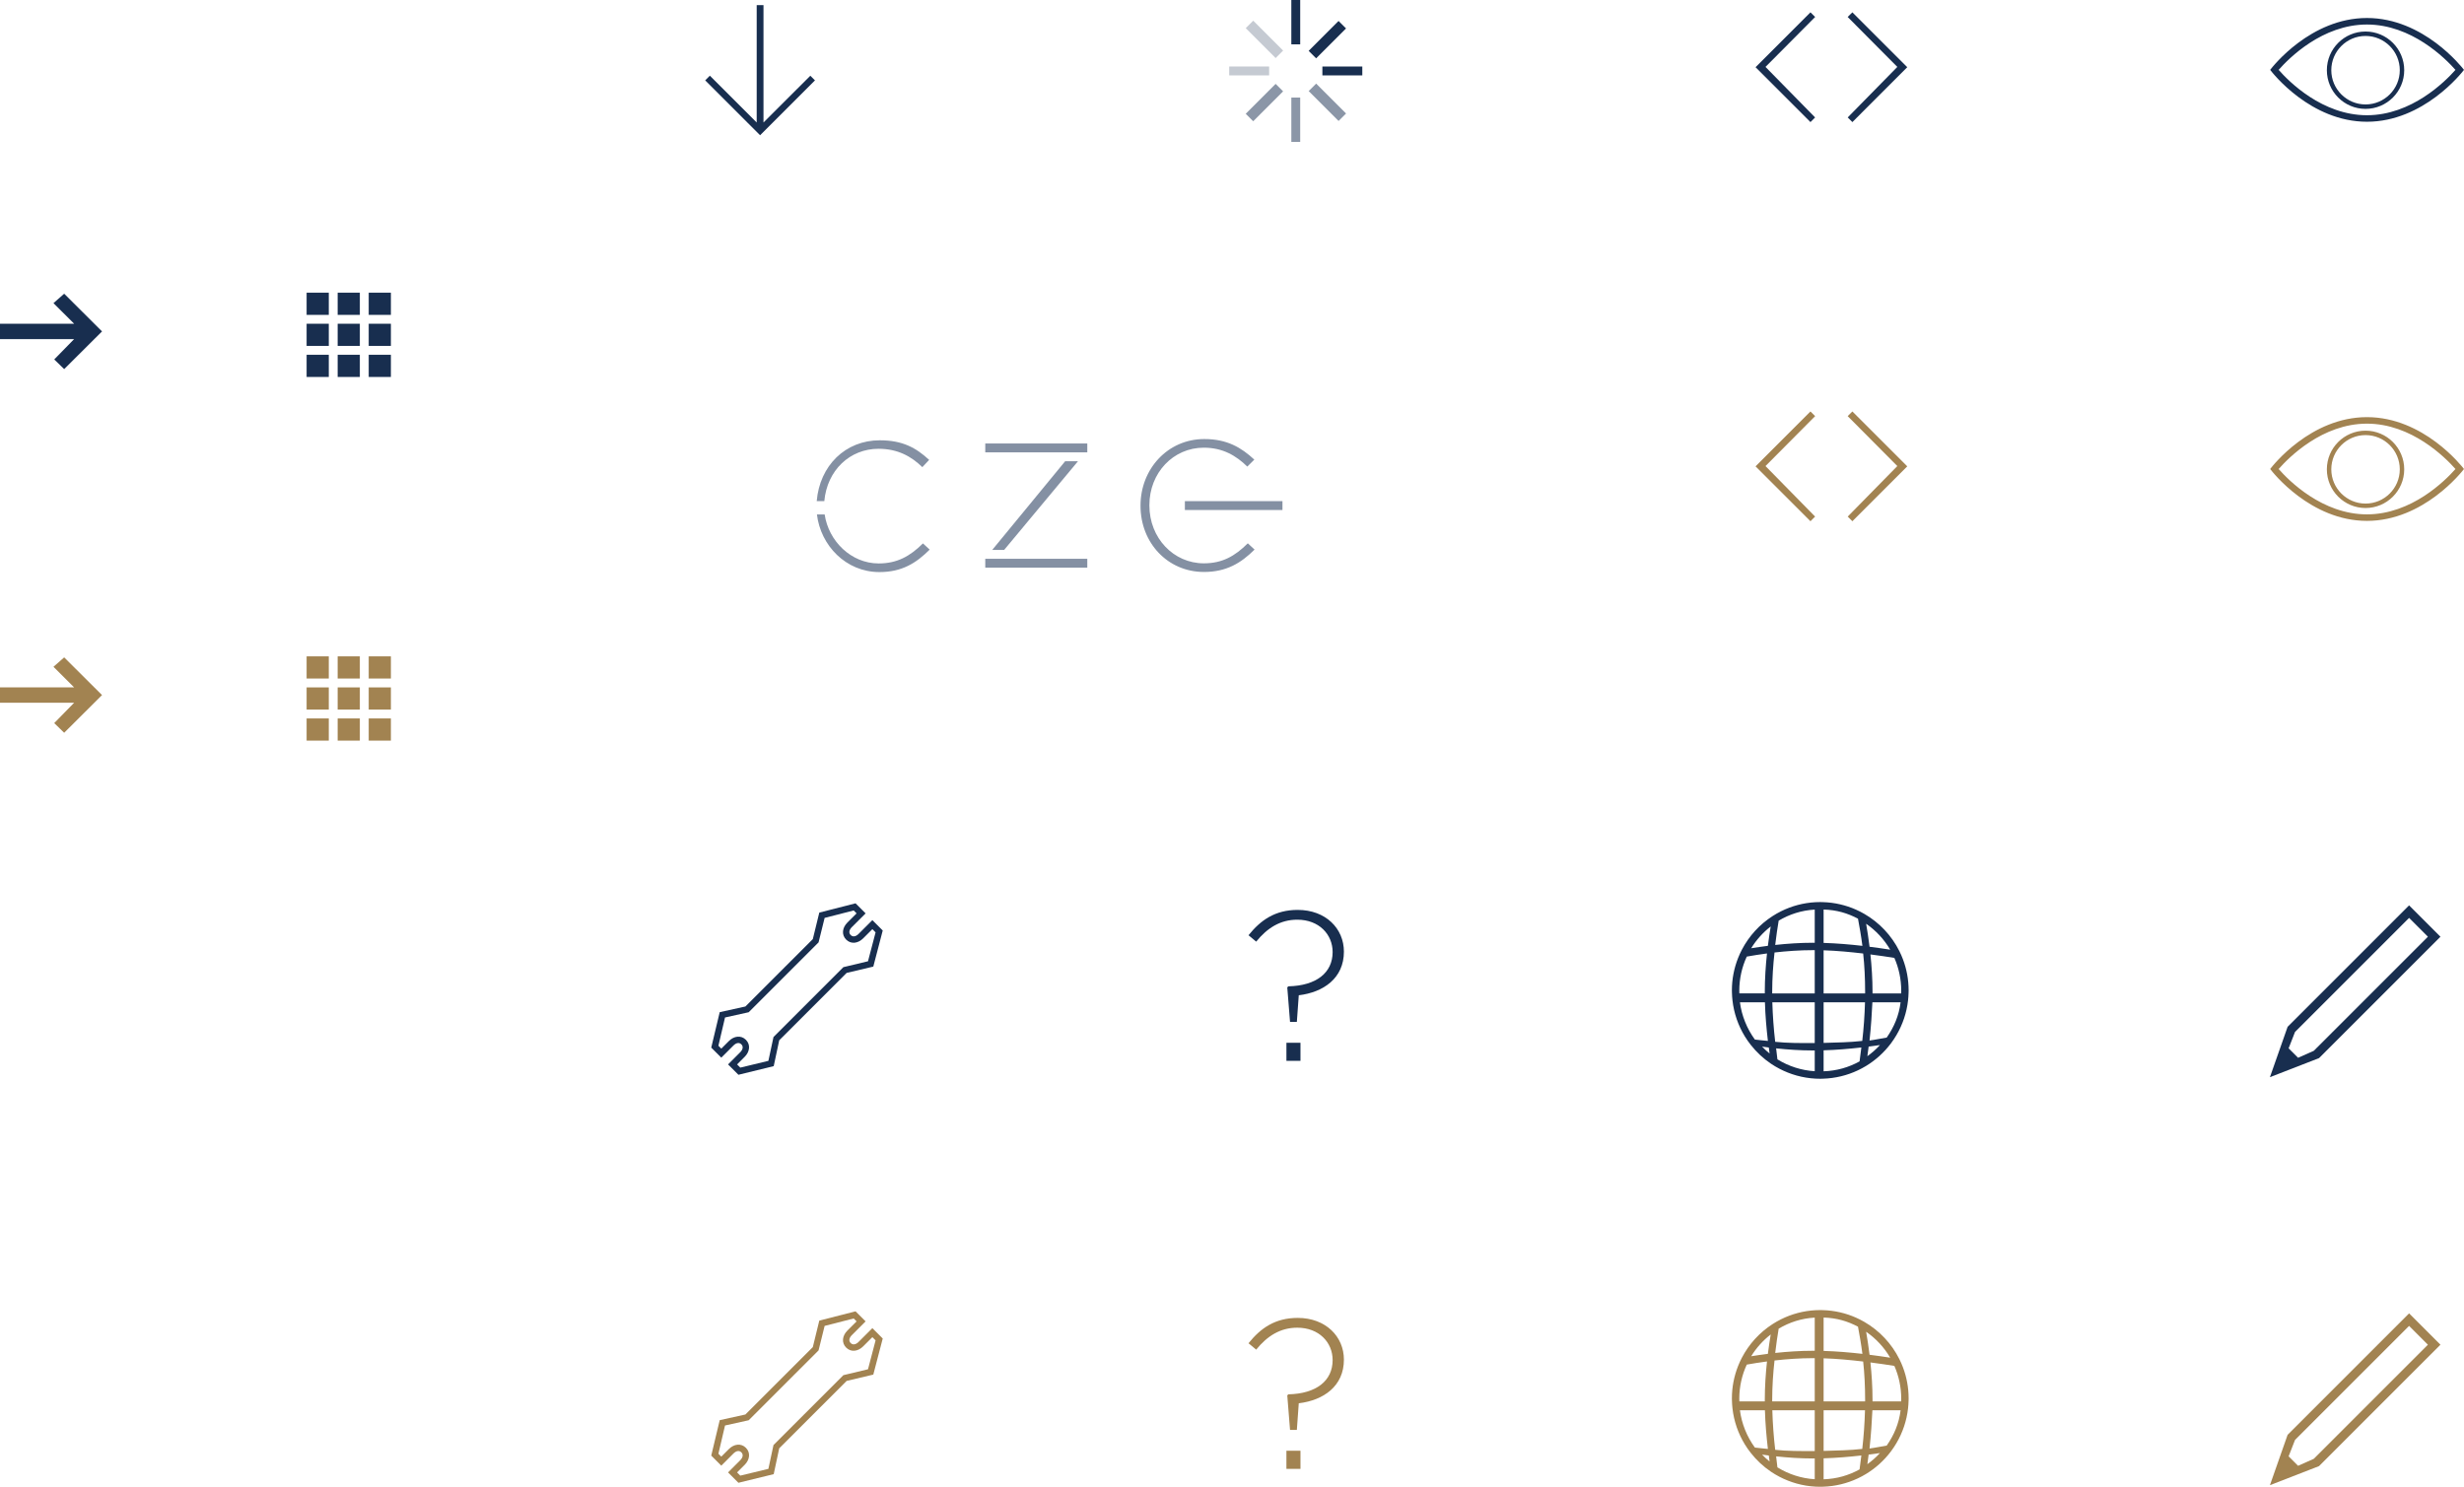
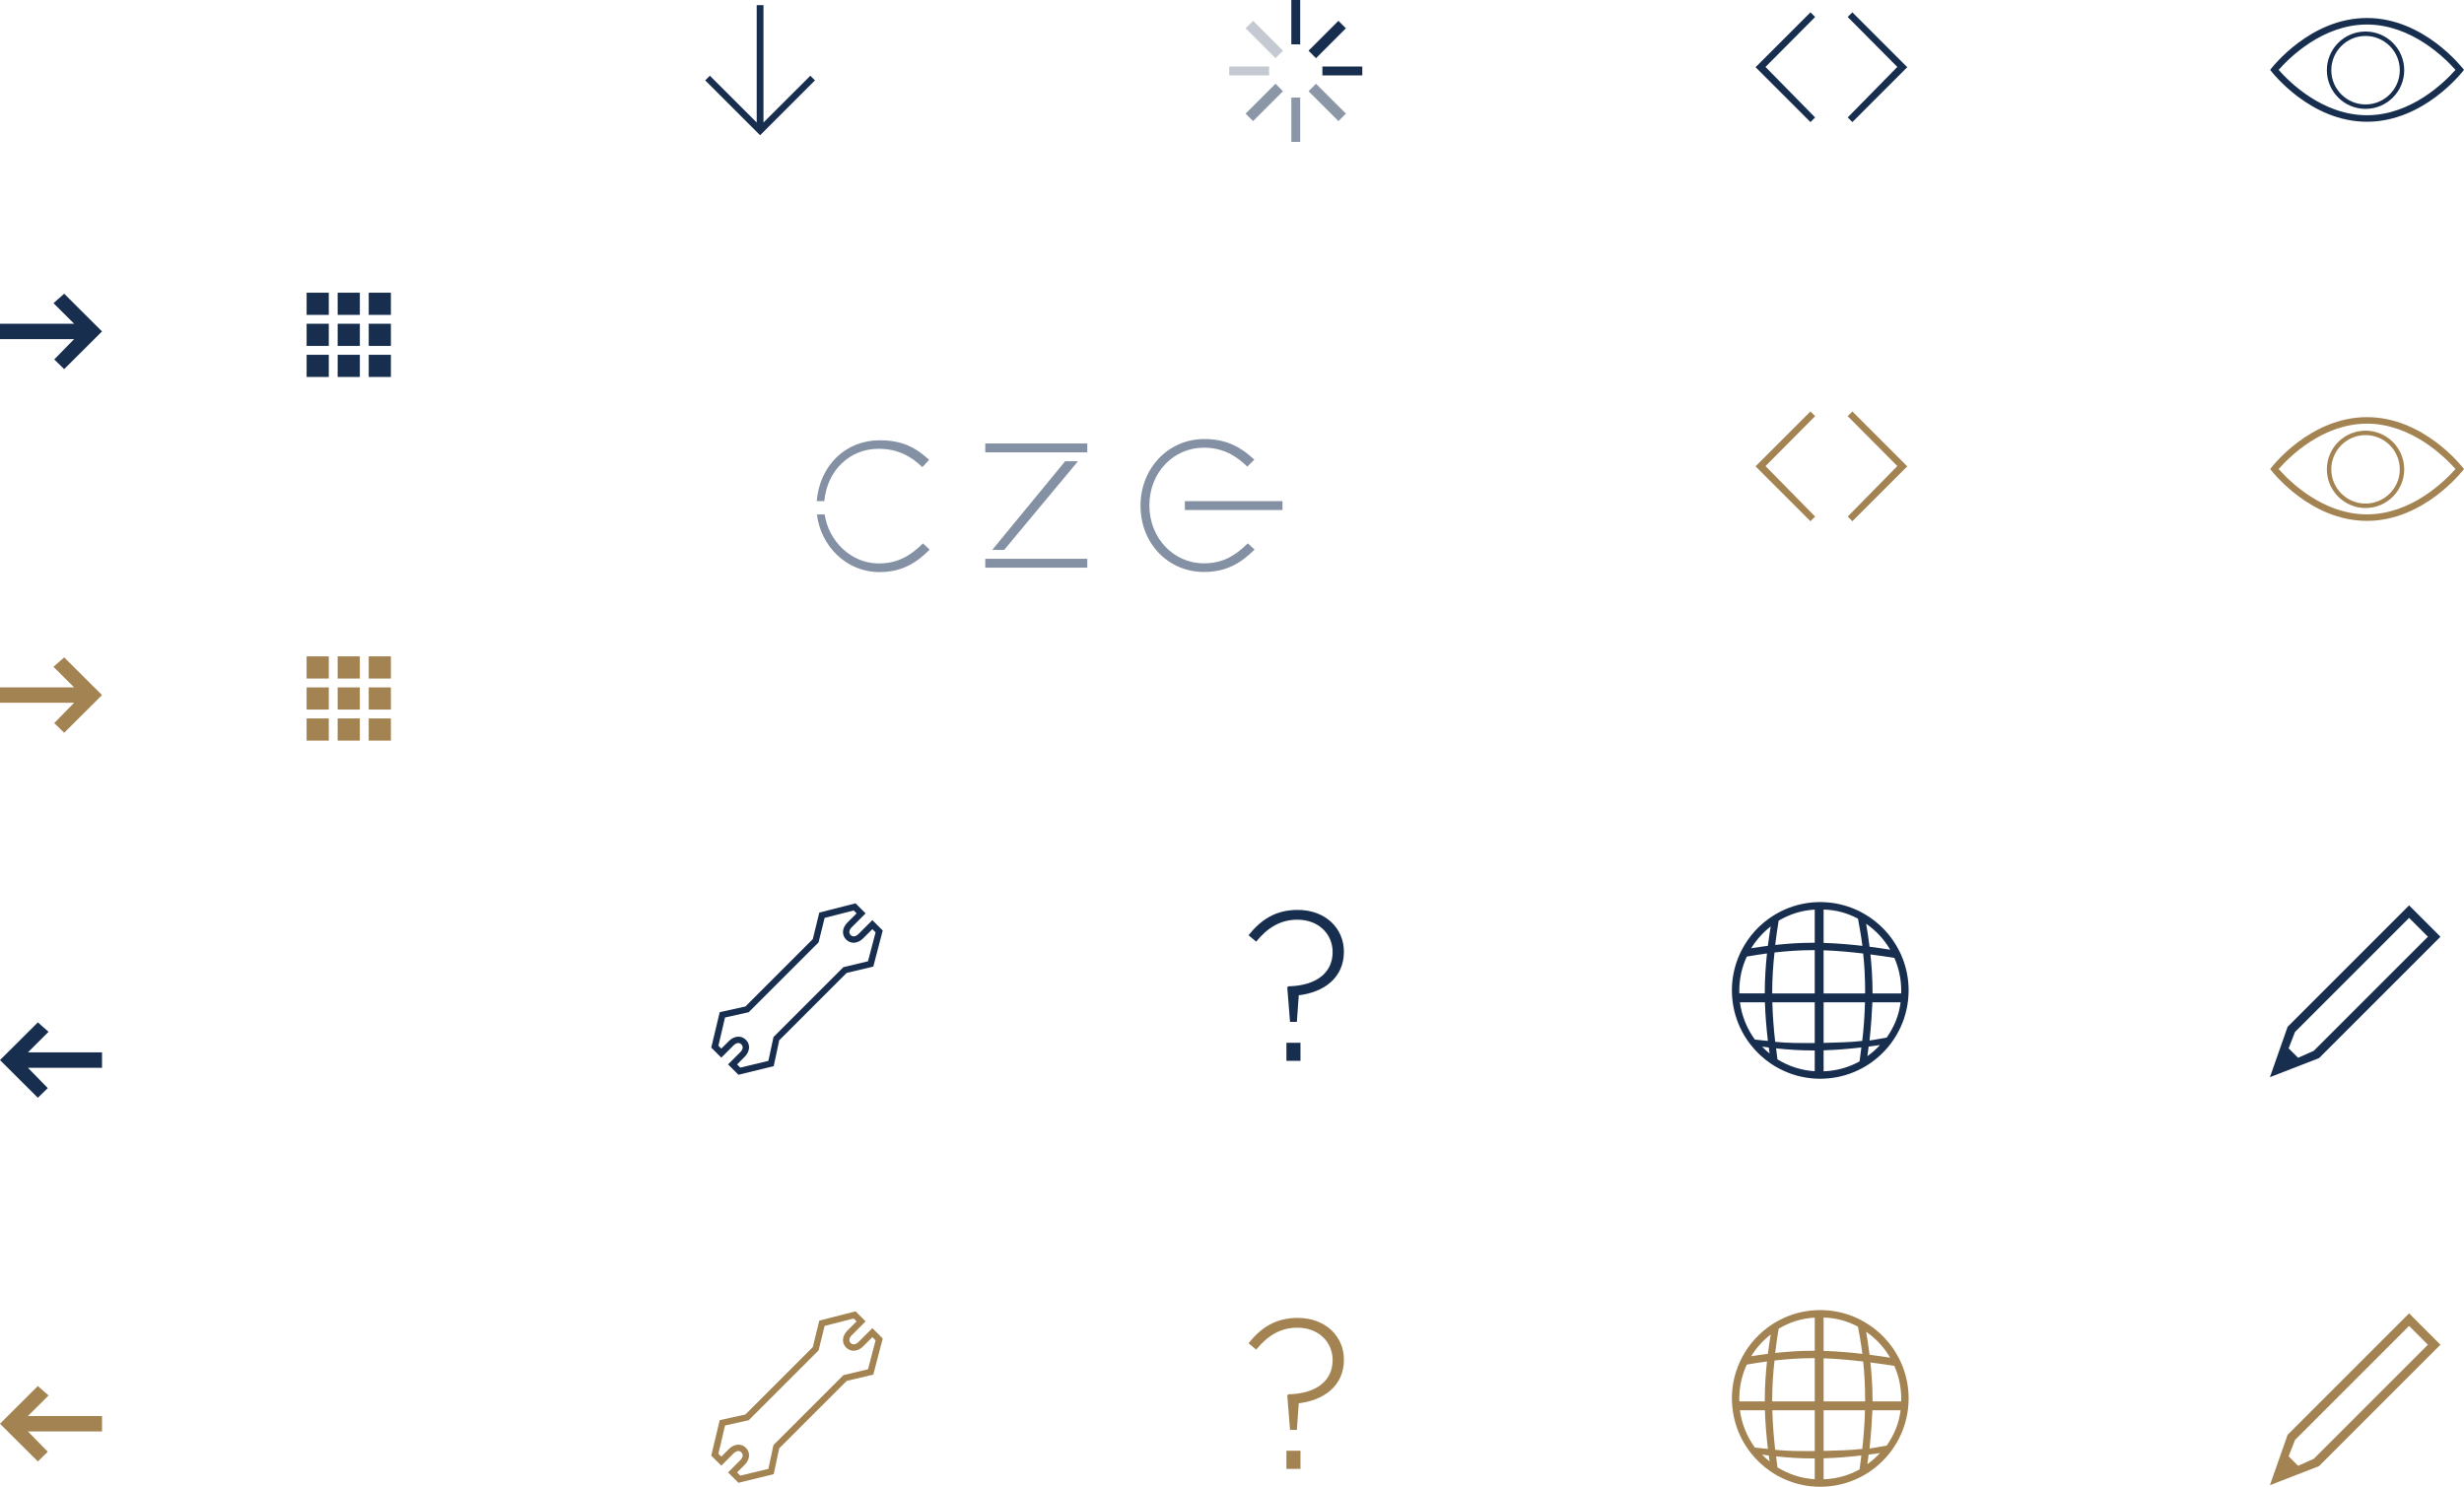
<svg xmlns="http://www.w3.org/2000/svg" width="555.5" height="335.247">
  <path fill="#182E4F" d="M14.468 83.229l-2.242-2.18 4.482-4.584h-16.708v-3.472h16.709l-4.654-4.639 2.414-2.125 8.532 8.5-8.533 8.5z" />
  <rect x="69.126" y="66" fill="#182E4F" width="5" height="5" />
  <rect x="76.126" y="66" fill="#182E4F" width="5" height="5" />
  <rect x="83.126" y="66" fill="#182E4F" width="5" height="5" />
  <rect x="69.126" y="73" fill="#182E4F" width="5" height="5" />
  <rect x="76.126" y="73" fill="#182E4F" width="5" height="5" />
  <rect x="83.126" y="73" fill="#182E4F" width="5" height="5" />
  <rect x="69.126" y="80" fill="#182E4F" width="5" height="5" />
  <rect x="76.126" y="80" fill="#182E4F" width="5" height="5" />
  <rect x="83.126" y="80" fill="#182E4F" width="5" height="5" />
  <path fill="#A28351" d="M14.468 165.229l-2.242-2.18 4.482-4.584h-16.708v-3.472h16.709l-4.654-4.639 2.414-2.125 8.532 8.5-8.533 8.5z" />
+   <path fill="#A28351" d="M0 321.034l8.532-8.5 2.414 2.125-4.654 4.639h16.709v3.472h-16.708l4.482 4.584-2.242 2.18-8.533-8.5z" />
  <rect x="69.126" y="148" fill="#A28351" width="5" height="5" />
  <rect x="76.126" y="148" fill="#A28351" width="5" height="5" />
  <rect x="83.126" y="148" fill="#A28351" width="5" height="5" />
  <rect x="69.126" y="155" fill="#A28351" width="5" height="5" />
  <rect x="76.126" y="155" fill="#A28351" width="5" height="5" />
  <rect x="83.126" y="155" fill="#A28351" width="5" height="5" />
  <rect x="69.126" y="162" fill="#A28351" width="5" height="5" />
  <rect x="76.126" y="162" fill="#A28351" width="5" height="5" />
  <rect x="83.126" y="162" fill="#A28351" width="5" height="5" />
  <g fill="#182E4F">
    <rect x="291.126" width="2" height="10" />
-     <rect x="291.126" y="22" opacity=".5" width="2" height="10" />
+     <rect x="291.126" y="22" opacity=".5" enable-background="new" width="2" height="10" />
    <rect x="277.123" y="15" fill-opacity=".25" width="9" height="2" />
    <rect x="298.126" y="15" width="9" height="2" />
-     <rect x="283.838" y="18.324" transform="matrix(-.707 -.707 .707 -.707 470.247 240.969)" opacity=".5" width="2.384" height="9.537" />
-     <rect x="298.024" y="4.138" transform="matrix(-.707 -.707 .707 -.707 504.496 226.783)" width="2.384" height="9.537" />
-     <rect x="298.024" y="18.324" transform="matrix(-.707 .707 -.707 -.707 527.123 -172.155)" opacity=".5" width="2.384" height="9.537" />
-     <rect x="283.838" y="4.138" transform="matrix(-.707 .707 -.707 -.707 492.874 -186.342)" fill-opacity=".25" width="2.384" height="9.537" />
+     <rect x="283.865" y="18.359" transform="matrix(.707 .707 -.707 .707 99.844 -194.792)" opacity=".5" enable-background="new" width="2.384" height="9.536" />
+     <rect x="298.055" y="4.173" transform="matrix(.707 .707 -.707 .707 93.969 -208.981)" width="2.384" height="9.536" />
+     <rect x="298.059" y="18.297" transform="matrix(.707 -.707 .707 .707 71.34 218.358)" opacity=".5" enable-background="new" width="2.384" height="9.536" />
+     <rect x="283.869" y="4.11" transform="matrix(.707 -.707 .707 .707 77.215 204.169)" fill-opacity=".25" width="2.384" height="9.536" />
  </g>
-   <path fill="#182E4F" d="M172.126 27.62l10.561-10.544 1.049 1.048-12.376 12.375-12.375-12.375 1.049-1.058 10.561 10.554v-26.469h1.532v26.469z" />
+   <path fill="#182E4F" d="M172.126 27.62l10.561-10.544 1.049 1.048-12.376 12.375-12.375-12.375 1.049-1.058 10.561 10.554v-26.469h1.532l-.001 26.469z" />
  <path fill="#182E4F" d="M409.209 26.482l-1.048 1.049-12.375-12.375 12.375-12.376 1.058 1.049-11.192 11.26 11.182 11.393z" />
  <path fill="#182E4F" d="M427.745 15.089l-11.192-11.26 1.058-1.049 12.375 12.375-12.376 12.376-1.048-1.049 11.183-11.393z" />
-   <g fill="#182E4F">
-     <path d="M555.497 15.756l.003-.004-.015-.012c-.457-.599-9.112-11.682-21.864-11.682-12.717 0-21.299 11.014-21.8 11.674l-.023.017.005.006-.005.006.023.017c.501.66 9.083 11.674 21.8 11.674 12.752 0 21.407-11.083 21.864-11.682l.015-.012-.003-.002zm-21.877 10.228c-10.059 0-17.6-7.605-19.904-10.228 2.303-2.623 9.844-10.228 19.904-10.228 10.057 0 17.637 7.603 19.956 10.228-2.318 2.625-9.899 10.228-19.956 10.228zM533.302 24.551c-4.809 0-8.721-3.912-8.721-8.721s3.912-8.721 8.721-8.721 8.721 3.912 8.721 8.721-3.913 8.721-8.721 8.721zm0-16.443c-4.257 0-7.721 3.464-7.721 7.721s3.464 7.721 7.721 7.721 7.721-3.464 7.721-7.721-3.464-7.721-7.721-7.721z" />
-   </g>
+   <path fill="#182E4F" d="M555.497 15.756l.003-.004-.015-.012c-.457-.599-9.112-11.682-21.864-11.682-12.717 0-21.299 11.014-21.8 11.674l-.023.017.005.006-.005.006.023.017c.501.66 9.083 11.674 21.8 11.674 12.752 0 21.407-11.083 21.864-11.682l.015-.012-.003-.002zm-21.877 10.228c-10.059 0-17.6-7.605-19.904-10.228 2.303-2.623 9.844-10.228 19.904-10.228 10.057 0 17.637 7.603 19.956 10.228-2.318 2.625-9.899 10.228-19.956 10.228zm-.318-1.433c-4.809 0-8.721-3.912-8.721-8.721s3.912-8.721 8.721-8.721 8.721 3.912 8.721 8.721-3.913 8.721-8.721 8.721zm0-16.443c-4.257 0-7.721 3.464-7.721 7.721s3.464 7.721 7.721 7.721 7.721-3.464 7.721-7.721-3.464-7.721-7.721-7.721z" />
  <path fill="#A28351" d="M409.209 116.482l-1.048 1.049-12.375-12.375 12.375-12.375 1.058 1.049-11.192 11.26 11.182 11.392z" />
  <path fill="#A28351" d="M427.745 105.089l-11.192-11.26 1.058-1.049 12.375 12.375-12.375 12.375-1.048-1.049 11.182-11.392z" />
-   <g fill="#A28351">
-     <path d="M555.497 105.756l.003-.004-.015-.012c-.457-.599-9.112-11.682-21.864-11.682-12.717 0-21.299 11.014-21.8 11.674l-.023.017.005.006-.005.006.023.017c.501.66 9.083 11.674 21.8 11.674 12.752 0 21.407-11.083 21.864-11.682l.015-.012-.003-.002zm-21.877 10.228c-10.059 0-17.6-7.605-19.904-10.228 2.303-2.623 9.844-10.228 19.904-10.228 10.057 0 17.637 7.603 19.956 10.228-2.318 2.625-9.899 10.228-19.956 10.228zM533.302 114.551c-4.809 0-8.721-3.912-8.721-8.721s3.912-8.721 8.721-8.721 8.721 3.912 8.721 8.721-3.913 8.721-8.721 8.721zm0-16.443c-4.257 0-7.721 3.464-7.721 7.721s3.464 7.721 7.721 7.721 7.721-3.464 7.721-7.721-3.464-7.721-7.721-7.721z" />
-   </g>
+   <path fill="#A28351" d="M555.497 105.756l.003-.004-.015-.012c-.457-.599-9.112-11.682-21.864-11.682-12.717 0-21.299 11.014-21.8 11.674l-.023.017.005.006-.005.006.023.017c.501.66 9.083 11.674 21.8 11.674 12.752 0 21.407-11.083 21.864-11.682l.015-.012-.003-.002zm-21.877 10.228c-10.059 0-17.6-7.605-19.904-10.228 2.303-2.623 9.844-10.228 19.904-10.228 10.057 0 17.637 7.603 19.956 10.228-2.318 2.625-9.899 10.228-19.956 10.228zm-.318-1.433c-4.809 0-8.721-3.912-8.721-8.721s3.912-8.721 8.721-8.721 8.721 3.912 8.721 8.721-3.913 8.721-8.721 8.721zm0-16.443c-4.257 0-7.721 3.464-7.721 7.721s3.464 7.721 7.721 7.721 7.721-3.464 7.721-7.721-3.464-7.721-7.721-7.721z" />
  <g fill="#8490A3">
-     <path d="M198.095 127.05c-6.224 0-11.298-5.05-12.178-11.05h-1.742c.831 7 6.517 12.995 14.092 12.995 5.087 0 8.289-2.041 11.325-5.063l-1.516-1.401c-2.914 2.898-5.837 4.519-9.981 4.519zM198.063 101.196c4.308 0 7.373 1.696 9.875 4.138l1.536-1.635c-2.954-2.732-5.997-4.418-11.126-4.418-7.781 0-13.546 5.719-14.222 13.719h1.712c.643-7 5.782-11.804 12.225-11.804z" />
+     <path d="M198.095 127.05c-6.224 0-11.298-5.05-12.178-11.05h-1.742c.831 7 6.517 12.995 14.092 12.995 5.087 0 8.289-2.041 11.325-5.063l-1.516-1.401c-2.914 2.898-5.837 4.519-9.981 4.519zm-.032-25.854c4.308 0 7.373 1.696 9.875 4.138l1.536-1.635c-2.954-2.732-5.997-4.418-11.126-4.418-7.781 0-13.546 5.719-14.222 13.719h1.712c.643-7 5.782-11.804 12.225-11.804z" />
    <polygon points="240.139,104 223.694,124 226.378,124 243.031,104" />
    <path d="M271.409 127.024c-6.852 0-12.283-5.712-12.283-13.039v-.083c0-7.285 5.372-12.956 12.265-12.956 4.308 0 7.306 1.821 9.809 4.264l1.582-1.573c-2.954-2.732-6.146-4.637-11.274-4.637-8.288 0-14.382 6.789-14.382 14.985v.083c0 8.32 6.103 14.902 14.309 14.902 5.087 0 8.368-2.029 11.404-5.05l-1.528-1.408c-2.913 2.898-5.758 4.512-9.902 4.512z" />
    <rect x="222.126" y="100" width="23" height="2" />
    <rect x="267.126" y="113" width="22" height="2" />
    <rect x="222.126" y="126" width="23" height="2" />
  </g>
  <path fill="#182E4F" d="M300.437 214.676c0-3.984-3.072-7.297-7.969-7.297-3.84 0-6.769 1.873-9.265 4.945l-1.729-1.44c2.736-3.408 6.001-5.713 11.089-5.713 6.337 0 10.417 4.225 10.417 9.409 0 6-4.608 9.169-10.177 9.841l-.432 6h-1.536l-.624-7.776.24-.24c6.338-.144 9.986-3.073 9.986-7.729zm-10.417 24.53v-4.08h3.168v4.08h-3.168z" />
-   <path d="M409.126 224v-9.75l-.366-.004c-3.026 0-5.986.217-8.751.527-.31 2.764-.501 5.833-.501 8.859l.028.369h9.59z" fill="none" />
+   <path d="M409.126 224v-9.75l-.366-.004c-3.026 0-5.986.217-8.751.527-.31 2.764-.501 5.833-.501 8.859l.028.369 9.59-.001z" fill="none" />
  <path d="M409.126 235.194v-9.194h-9.562c.087 3 .361 5.995.701 8.916 2.708.298 5.544.393 8.495.393.156 0 .366-.114.366-.115z" fill="none" />
  <path d="M399.204 208.902c-1.748 1.357-3.246 3.02-4.406 4.914 1.168-.189 2.428-.375 3.764-.543.197-1.57.419-3.041.642-4.371z" fill="none" />
  <path d="M397.867 223.631c0-2.949.202-5.912.495-8.625-1.657.215-3.19.442-4.556.68-1.081 2.329-1.688 4.97-1.688 7.703l.014.612h5.737l-.002-.37z" fill="none" />
  <path d="M408.76 212.578l.366.004v-7.479c-3 .168-5.671 1.057-8.105 2.493-.289 1.578-.594 3.436-.858 5.477 2.714-.293 5.648-.495 8.597-.495z" fill="none" />
  <path d="M411.126 224h9.358l.002-.369c0-2.951-.144-5.918-.441-8.627-2.871-.335-5.919-.633-8.919-.724v9.72z" fill="none" />
  <path d="M420.457 226h-9.331v9.163c3-.09 5.901-.127 8.715-.451.33-2.864.531-5.712.616-8.712z" fill="none" />
  <path d="M419.843 213.276c-.296-2.315-.613-4.41-.935-6.128-2.352-1.232-4.782-1.965-7.782-2.061v7.524c3 .089 5.898.344 8.717.665z" fill="none" />
  <path d="M426.136 214.139c-1.359-2.323-3.215-4.321-5.423-5.845.267 1.542.539 3.293.773 5.187 1.671.211 3.24.438 4.65.658z" fill="none" />
  <path d="M421.479 234.506c1.374-.175 2.674-.25 3.872-.433 1.659-2.379 2.764-5.072 3.133-8.072h-6.359c-.081 1.999-.33 5.695-.646 8.505z" fill="none" />
  <path d="M427.076 215.978c-1.572-.258-3.405-.535-5.395-.792.281 2.655.473 5.571.473 8.445l-.002.369h6.46c.006 0 .014-.43.014-.619 0-2.613-.556-5.154-1.55-7.403z" fill="none" />
  <path d="M397.896 226h-5.636c.387 3 1.58 5.845 3.371 8.295.927.145 1.906.398 2.934.53-.327-2.869-.586-5.825-.669-8.825z" fill="none" />
  <path d="M420.991 238.158c1.028-.738 1.979-1.578 2.833-2.509-.818.116-1.667.23-2.546.34-.093.744-.189 1.468-.287 2.169z" fill="none" />
  <path d="M397.251 235.996c.532.551 1.098 1.069 1.695 1.55l-.177-1.349c-.518-.064-1.021-.132-1.518-.201z" fill="none" />
  <path d="M411.126 236.832v4.731c3-.1 5.644-.896 8.075-2.232.147-.99.325-2.042.465-3.14-2.759.31-5.54.555-8.54.641z" fill="none" />
  <path d="M408.76 236.865c-2.874 0-5.682-.192-8.338-.473.111.858.148 1.684.263 2.477 2.505 1.546 5.44 2.503 8.44 2.678v-4.685l-.365.003z" fill="none" />
-   <path fill="#182E4F" d="M429.013 216.307c-.236-.626-.504-1.236-.8-1.83-1.753-3.52-4.517-6.449-7.91-8.41-.612-.354-1.244-.676-1.895-.964-2.279-1.009-4.78-1.601-7.408-1.683l-.629-.016c-.349 0-.695.009-1.039.027-2.789.144-5.427.868-7.799 2.048-.659.328-1.297.692-1.912 1.088-2.926 1.883-5.328 4.51-6.939 7.613-.312.601-.594 1.219-.844 1.854-.893 2.26-1.388 4.719-1.388 7.292l.014.563c.016.562.052 1.118.114 1.668.331 2.955 1.308 5.717 2.791 8.14.408.667.858 1.306 1.34 1.918 1.291 1.642 2.831 3.08 4.568 4.249.596.401 1.217.768 1.857 1.104 2.474 1.301 5.252 2.1 8.199 2.253.344.018.691.027 1.039.027l.629-.016c2.789-.087 5.435-.748 7.824-1.872.632-.298 1.248-.625 1.843-.985 2.186-1.325 4.098-3.059 5.63-5.095.455-.604.873-1.237 1.258-1.892 1.38-2.348 2.293-5 2.61-7.831.062-.549.098-1.106.114-1.668l.014-.563c-.001-2.47-.456-4.835-1.281-7.019zm-2.877-2.168c-1.41-.22-2.979-.448-4.651-.658-.234-1.894-.505-3.645-.773-5.187 2.209 1.524 4.065 3.522 5.424 5.845zm-5.65 9.492l-.002.369h-9.358v-9.72c3 .092 6.048.389 8.919.724.298 2.709.441 5.676.441 8.627zm-9.36 2.369h9.331c-.085 3-.286 5.848-.616 8.712-2.814.324-5.715.362-8.715.451v-9.163zm7.75-18.851c.322 1.718.702 3.812.998 6.128-2.819-.321-5.748-.577-8.748-.665v-7.524c3 .095 5.399.828 7.75 2.061zm-9.75-2.046v7.479l-.366-.004c-2.949 0-5.832.202-8.546.495.265-2.041.492-3.899.781-5.477 2.434-1.436 5.131-2.325 8.131-2.493zm-9.065 9.67c2.764-.31 5.673-.527 8.699-.527l.366.004v9.75h-9.589l-.002-.369c0-3.026.216-6.094.526-8.858zm-.497 11.227h9.562v9.194l-.366.004c-2.951 0-5.839.016-8.547-.282-.34-2.921-.562-5.916-.649-8.916zm-.36-17.098c-.223 1.33-.445 2.801-.642 4.371-1.336.168-2.596.354-3.764.543 1.16-1.894 2.658-3.557 4.406-4.914zm-7.086 14.479c0-2.732.607-5.352 1.688-7.682 1.365-.238 2.899-.493 4.556-.708-.293 2.714-.495 5.697-.495 8.646l.002.362h-5.737l-.014-.618zm.142 2.619h5.636c.083 3 .343 5.845.669 8.714-1.028-.131-2.007-.162-2.934-.307-1.791-2.451-2.985-5.407-3.371-8.407zm4.991 9.996c.496.069 1 .136 1.518.2l.177 1.349c-.597-.48-1.162-.998-1.695-1.549zm3.461 2.873c-.115-.793-.178-1.619-.289-2.477 2.655.281 5.438.473 8.312.473l.391-.004v4.685c-3-.174-5.91-1.131-8.414-2.677zm10.414 2.694v-4.731c3-.086 5.749-.331 8.509-.641-.14 1.098-.256 2.15-.403 3.14-2.431 1.336-5.106 2.132-8.106 2.232zm9.865-3.405c.098-.701.194-1.425.287-2.169.879-.11 1.729-.224 2.546-.34-.854.931-1.804 1.771-2.833 2.509zm4.36-4.197c-1.198.183-2.497.48-3.872.656.315-2.809.564-6.617.646-8.617h6.359c-.369 3-1.474 5.582-3.133 7.961zm-3.199-9.961l.002-.369c0-2.874-.192-5.762-.473-8.417 1.99.256 3.824.52 5.395.778.993 2.25 1.549 4.783 1.549 7.397l-.014.612h-6.459z" />
+   <path fill="#182E4F" d="M429.013 216.307c-.236-.626-.504-1.236-.8-1.83-1.753-3.52-4.517-6.449-7.91-8.41-.612-.354-1.244-.676-1.895-.964-2.279-1.009-4.78-1.601-7.408-1.683l-.629-.016c-.349 0-.695.009-1.039.027-2.789.144-5.427.868-7.799 2.048-.659.328-1.297.692-1.912 1.088-2.926 1.883-5.328 4.51-6.939 7.613-.312.601-.594 1.219-.844 1.854-.893 2.26-1.388 4.719-1.388 7.292l.014.563c.016.562.052 1.118.114 1.668.331 2.955 1.308 5.717 2.791 8.14.408.667.858 1.306 1.34 1.918 1.291 1.642 2.831 3.08 4.568 4.249.596.401 1.217.768 1.857 1.104 2.474 1.301 5.252 2.1 8.199 2.253.344.018.691.027 1.039.027l.629-.016c2.789-.087 5.435-.748 7.824-1.872.632-.298 1.248-.625 1.843-.985 2.186-1.325 4.098-3.059 5.63-5.095.455-.604.873-1.237 1.258-1.892 1.38-2.348 2.293-5 2.61-7.831.062-.549.098-1.106.114-1.668l.014-.563c-.001-2.47-.456-4.835-1.281-7.019zm-2.877-2.168c-1.41-.22-2.979-.448-4.651-.658-.234-1.894-.505-3.645-.773-5.187 2.209 1.524 4.065 3.522 5.424 5.845zm-5.65 9.492l-.002.369h-9.358v-9.72c3 .092 6.048.389 8.919.724.298 2.709.441 5.676.441 8.627zm-9.36 2.369h9.331c-.085 3-.286 5.848-.616 8.712-2.814.324-5.715.362-8.715.451v-9.163zm7.75-18.851c.322 1.718.702 3.812.998 6.128-2.819-.321-5.748-.577-8.748-.665v-7.524c3 .095 5.399.828 7.75 2.061zm-9.75-2.046v7.479l-.366-.004c-2.949 0-5.832.202-8.546.495.265-2.041.492-3.899.781-5.477 2.434-1.436 5.131-2.325 8.131-2.493zm-9.065 9.67c2.764-.31 5.673-.527 8.699-.527l.366.004v9.75h-9.589l-.002-.369c0-3.026.216-6.094.526-8.858zm-.497 11.227h9.562v9.194l-.366.004c-2.951 0-5.839.016-8.547-.282-.34-2.921-.562-5.916-.649-8.916zm-.36-17.098c-.223 1.33-.445 2.801-.642 4.371-1.336.168-2.596.354-3.764.543 1.16-1.894 2.658-3.557 4.406-4.914zm-7.086 14.479c0-2.732.607-5.352 1.688-7.682 1.365-.238 2.899-.493 4.556-.708-.293 2.714-.495 5.697-.495 8.646l.002.362h-5.737l-.014-.618zm.142 2.619h5.636c.083 3 .343 5.845.669 8.714-1.028-.131-2.007-.162-2.934-.307-1.791-2.451-2.985-5.407-3.371-8.407zm4.991 9.996c.496.069 1 .136 1.518.2l.177 1.349c-.597-.48-1.162-.998-1.695-1.549zm3.461 2.873c-.115-.793-.178-1.619-.289-2.477 2.655.281 5.438.473 8.312.473l.391-.004v4.685c-3-.174-5.91-1.131-8.414-2.677zm10.414 2.694v-4.731c3-.086 5.749-.331 8.509-.641-.14 1.098-.256 2.15-.403 3.14-2.431 1.336-5.106 2.132-8.106 2.232zm9.865-3.405c.098-.701.194-1.425.287-2.169.879-.11 1.729-.224 2.546-.34-.854.931-1.804 1.771-2.833 2.509zm4.36-4.197c-1.198.183-2.497.48-3.872.656.315-2.809.564-6.617.646-8.617h6.359c-.369 3-1.474 5.582-3.133 7.961zm-3.199-9.961l.002-.369c0-2.874-.192-5.762-.473-8.417 1.99.256 3.824.52 5.395.778.993 2.25 1.549 4.783 1.549 7.397l-.014.612h-6.459v-.001z" />
  <path fill="#182E4F" d="M543.119 204.146l7.071 7.071-27.373 27.373-11.071 4.299 3.989-11.358 27.384-27.385zm4.243 7.071l-4.243-4.243-25.715 25.715-1.443 3.696 2.132 2.132 3.541-1.574 25.728-25.726z" />
  <path fill="#182E4F" d="M190.872 219.378l6.011-1.424 2.127-8.137-2.339-2.338-3.102 3.102c-.564.564-1.26.786-1.786.261s-.303-1.221.261-1.785l3.102-3.102-2.266-2.266-8.173 2.091-1.461 5.975-15.196 15.196-5.793 1.279-1.909 7.99 2.266 2.266 2.738-2.738c.564-.564 1.26-.786 1.785-.261s.303 1.222-.261 1.786l-2.738 2.738 2.338 2.338 7.954-1.945 1.242-5.829 15.2-15.197zm-17.64 19.83l-6.333 1.527-.725-.725 1.721-1.721c1.128-1.129 1.368-2.724.267-3.825s-2.697-.861-3.825.267l-1.721 1.721-.653-.653 1.491-6.369 5.335-1.184 15.754-15.754 1.366-5.518 6.552-1.673.653.653-2.086 2.086c-1.129 1.129-1.368 2.724-.267 3.825s2.697.861 3.825-.267l2.086-2.086.725.725-1.709 6.516-5.553 1.33-15.755 15.755-1.148 5.37z" />
  <path fill="#A28351" d="M300.437 306.676c0-3.984-3.072-7.297-7.969-7.297-3.84 0-6.769 1.873-9.265 4.945l-1.729-1.44c2.736-3.408 6.001-5.713 11.089-5.713 6.337 0 10.417 4.225 10.417 9.409 0 6-4.608 9.169-10.177 9.841l-.432 6h-1.536l-.624-7.776.24-.24c6.338-.144 9.986-3.073 9.986-7.729zm-10.417 24.53v-4.08h3.168v4.08h-3.168z" />
-   <path d="M409.126 316v-9.75l-.366-.004c-3.026 0-5.986.217-8.751.527-.31 2.764-.501 5.833-.501 8.859l.028.369h9.59z" fill="none" />
+   <path d="M409.126 316v-9.75l-.366-.004c-3.026 0-5.986.217-8.751.527-.31 2.764-.501 5.833-.501 8.859l.028.369h9.59v-.001z" fill="none" />
  <path d="M409.126 327.194v-9.194h-9.562c.087 3 .361 5.995.701 8.916 2.708.298 5.544.393 8.495.393.156 0 .366-.114.366-.115z" fill="none" />
  <path d="M399.204 300.902c-1.748 1.357-3.246 3.02-4.406 4.914 1.168-.189 2.428-.375 3.764-.543.197-1.57.419-3.041.642-4.371z" fill="none" />
  <path d="M397.867 315.631c0-2.949.202-5.912.495-8.625-1.657.215-3.19.442-4.556.68-1.081 2.329-1.688 4.97-1.688 7.703l.014.612h5.737l-.002-.37z" fill="none" />
  <path d="M408.76 304.578l.366.004v-7.479c-3 .168-5.671 1.057-8.105 2.493-.289 1.578-.594 3.436-.858 5.477 2.714-.293 5.648-.495 8.597-.495z" fill="none" />
  <path d="M411.126 316h9.358l.002-.369c0-2.951-.144-5.918-.441-8.627-2.871-.335-5.919-.633-8.919-.724v9.72z" fill="none" />
  <path d="M420.457 318h-9.331v9.163c3-.09 5.901-.127 8.715-.451.33-2.864.531-5.712.616-8.712z" fill="none" />
  <path d="M419.843 305.276c-.296-2.315-.613-4.41-.935-6.128-2.352-1.232-4.782-1.965-7.782-2.061v7.524c3 .089 5.898.345 8.717.665z" fill="none" />
  <path d="M426.136 306.139c-1.359-2.323-3.215-4.321-5.423-5.845.267 1.542.539 3.293.773 5.187 1.671.211 3.24.438 4.65.658z" fill="none" />
  <path d="M421.479 326.506c1.374-.175 2.674-.25 3.872-.433 1.659-2.379 2.764-5.072 3.133-8.072h-6.359c-.081 1.999-.33 5.695-.646 8.505z" fill="none" />
  <path d="M427.076 307.978c-1.572-.258-3.405-.535-5.395-.792.281 2.655.473 5.571.473 8.445l-.002.369h6.46c.006 0 .014-.43.014-.619 0-2.613-.556-5.154-1.55-7.403z" fill="none" />
  <path d="M397.896 318h-5.636c.387 3 1.58 5.845 3.371 8.295.927.145 1.906.398 2.934.53-.327-2.869-.586-5.825-.669-8.825z" fill="none" />
  <path d="M420.991 330.158c1.028-.738 1.979-1.578 2.833-2.509-.818.116-1.667.23-2.546.34-.093.744-.189 1.468-.287 2.169z" fill="none" />
  <path d="M397.251 327.996c.532.551 1.098 1.069 1.695 1.55l-.177-1.349c-.518-.064-1.021-.132-1.518-.201z" fill="none" />
  <path d="M411.126 328.832v4.731c3-.1 5.644-.896 8.075-2.232.147-.99.325-2.042.465-3.14-2.759.31-5.54.555-8.54.641z" fill="none" />
  <path d="M408.76 328.865c-2.874 0-5.682-.192-8.338-.473.111.858.148 1.684.263 2.477 2.505 1.546 5.44 2.503 8.44 2.678v-4.685l-.365.003z" fill="none" />
-   <path fill="#A28351" d="M429.013 308.307c-.236-.626-.504-1.236-.8-1.83-1.753-3.52-4.517-6.449-7.91-8.41-.612-.354-1.244-.676-1.895-.964-2.279-1.009-4.78-1.601-7.408-1.683l-.629-.016c-.349 0-.695.009-1.039.027-2.789.144-5.427.868-7.799 2.048-.659.328-1.297.692-1.912 1.088-2.926 1.883-5.328 4.51-6.939 7.613-.312.601-.594 1.219-.844 1.854-.893 2.26-1.388 4.719-1.388 7.292l.014.563c.016.562.052 1.118.114 1.668.331 2.955 1.308 5.717 2.791 8.14.408.667.858 1.306 1.34 1.918 1.291 1.642 2.831 3.08 4.568 4.249.596.401 1.217.768 1.857 1.104 2.474 1.301 5.252 2.1 8.199 2.253.344.018.691.027 1.039.027l.629-.016c2.789-.087 5.435-.748 7.824-1.872.632-.298 1.248-.625 1.843-.985 2.186-1.325 4.098-3.059 5.63-5.095.455-.604.873-1.237 1.258-1.892 1.38-2.348 2.293-5 2.61-7.831.062-.549.098-1.106.114-1.668l.014-.563c-.001-2.47-.456-4.835-1.281-7.019zm-2.877-2.168c-1.41-.22-2.979-.448-4.651-.658-.234-1.894-.505-3.645-.773-5.187 2.209 1.524 4.065 3.522 5.424 5.845zm-5.65 9.492l-.002.369h-9.358v-9.72c3 .092 6.048.389 8.919.724.298 2.709.441 5.676.441 8.627zm-9.36 2.369h9.331c-.085 3-.286 5.848-.616 8.712-2.814.324-5.715.362-8.715.451v-9.163zm7.75-18.851c.322 1.718.702 3.812.998 6.128-2.819-.321-5.748-.577-8.748-.665v-7.524c3 .095 5.399.828 7.75 2.061zm-9.75-2.046v7.479l-.366-.004c-2.949 0-5.832.202-8.546.495.265-2.041.492-3.899.781-5.477 2.434-1.436 5.131-2.325 8.131-2.493zm-9.065 9.67c2.764-.31 5.673-.527 8.699-.527l.366.004v9.75h-9.589l-.002-.369c0-3.026.216-6.094.526-8.858zm-.497 11.227h9.562v9.194l-.366.004c-2.951 0-5.839.016-8.547-.282-.34-2.921-.562-5.916-.649-8.916zm-.36-17.098c-.223 1.33-.445 2.801-.642 4.371-1.336.168-2.596.354-3.764.543 1.16-1.894 2.658-3.557 4.406-4.914zm-7.086 14.479c0-2.732.607-5.352 1.688-7.682 1.365-.238 2.899-.493 4.556-.708-.293 2.714-.495 5.697-.495 8.646l.002.362h-5.737l-.014-.618zm.142 2.619h5.636c.083 3 .343 5.845.669 8.714-1.028-.131-2.007-.162-2.934-.307-1.791-2.451-2.985-5.407-3.371-8.407zm4.991 9.996c.496.069 1 .136 1.518.2l.177 1.349c-.597-.48-1.162-.998-1.695-1.549zm3.461 2.873c-.115-.793-.178-1.619-.289-2.477 2.655.281 5.438.473 8.312.473l.391-.004v4.685c-3-.174-5.91-1.131-8.414-2.677zm10.414 2.694v-4.731c3-.086 5.749-.331 8.509-.641-.14 1.098-.256 2.15-.403 3.14-2.431 1.336-5.106 2.132-8.106 2.232zm9.865-3.405c.098-.701.194-1.425.287-2.169.879-.11 1.729-.224 2.546-.34-.854.931-1.804 1.771-2.833 2.509zm4.36-4.197c-1.198.183-2.497.48-3.872.656.315-2.809.564-6.617.646-8.617h6.359c-.369 3-1.474 5.582-3.133 7.961zm-3.199-9.961l.002-.369c0-2.874-.192-5.762-.473-8.417 1.99.256 3.824.52 5.395.778.993 2.25 1.549 4.783 1.549 7.397l-.014.612h-6.459z" />
+   <path fill="#A28351" d="M429.013 308.307c-.236-.626-.504-1.236-.8-1.83-1.753-3.52-4.517-6.449-7.91-8.41-.612-.354-1.244-.676-1.895-.964-2.279-1.009-4.78-1.601-7.408-1.683l-.629-.016c-.349 0-.695.009-1.039.027-2.789.144-5.427.868-7.799 2.048-.659.328-1.297.692-1.912 1.088-2.926 1.883-5.328 4.51-6.939 7.613-.312.601-.594 1.219-.844 1.854-.893 2.26-1.388 4.719-1.388 7.292l.014.563c.016.562.052 1.118.114 1.668.331 2.955 1.308 5.717 2.791 8.14.408.667.858 1.306 1.34 1.918 1.291 1.642 2.831 3.08 4.568 4.249.596.401 1.217.768 1.857 1.104 2.474 1.301 5.252 2.1 8.199 2.253.344.018.691.027 1.039.027l.629-.016c2.789-.087 5.435-.748 7.824-1.872.632-.298 1.248-.625 1.843-.985 2.186-1.325 4.098-3.059 5.63-5.095.455-.604.873-1.237 1.258-1.892 1.38-2.348 2.293-5 2.61-7.831.062-.549.098-1.106.114-1.668l.014-.563c-.001-2.47-.456-4.835-1.281-7.019zm-2.877-2.168c-1.41-.22-2.979-.448-4.651-.658-.234-1.894-.505-3.645-.773-5.187 2.209 1.524 4.065 3.522 5.424 5.845zm-5.65 9.492l-.002.369h-9.358v-9.72c3 .092 6.048.389 8.919.724.298 2.709.441 5.676.441 8.627zm-9.36 2.369h9.331c-.085 3-.286 5.848-.616 8.712-2.814.324-5.715.362-8.715.451v-9.163zm7.75-18.851c.322 1.718.702 3.812.998 6.128-2.819-.321-5.748-.577-8.748-.665v-7.524c3 .095 5.399.828 7.75 2.061zm-9.75-2.046v7.479l-.366-.004c-2.949 0-5.832.202-8.546.495.265-2.041.492-3.899.781-5.477 2.434-1.436 5.131-2.325 8.131-2.493zm-9.065 9.67c2.764-.31 5.673-.527 8.699-.527l.366.004v9.75h-9.589l-.002-.369c0-3.026.216-6.094.526-8.858zm-.497 11.227h9.562v9.194l-.366.004c-2.951 0-5.839.016-8.547-.282-.34-2.921-.562-5.916-.649-8.916zm-.36-17.098c-.223 1.33-.445 2.801-.642 4.371-1.336.168-2.596.354-3.764.543 1.16-1.894 2.658-3.557 4.406-4.914zm-7.086 14.479c0-2.732.607-5.352 1.688-7.682 1.365-.238 2.899-.493 4.556-.708-.293 2.714-.495 5.697-.495 8.646l.002.362h-5.737l-.014-.618zm.142 2.619h5.636c.083 3 .343 5.845.669 8.714-1.028-.131-2.007-.162-2.934-.307-1.791-2.451-2.985-5.407-3.371-8.407zm4.991 9.996c.496.069 1 .136 1.518.2l.177 1.349c-.597-.48-1.162-.998-1.695-1.549zm3.461 2.873c-.115-.793-.178-1.619-.289-2.477 2.655.281 5.438.473 8.312.473l.391-.004v4.685c-3-.174-5.91-1.131-8.414-2.677zm10.414 2.694v-4.731c3-.086 5.749-.331 8.509-.641-.14 1.098-.256 2.15-.403 3.14-2.431 1.336-5.106 2.132-8.106 2.232zm9.865-3.405c.098-.701.194-1.425.287-2.169.879-.11 1.729-.224 2.546-.34-.854.931-1.804 1.771-2.833 2.509zm4.36-4.197c-1.198.183-2.497.48-3.872.656.315-2.809.564-6.617.646-8.617h6.359c-.369 3-1.474 5.582-3.133 7.961zm-3.199-9.961l.002-.369c0-2.874-.192-5.762-.473-8.417 1.99.256 3.824.52 5.395.778.993 2.25 1.549 4.783 1.549 7.397l-.014.612h-6.459v-.001z" />
  <path fill="#A28351" d="M543.119 296.146l7.071 7.071-27.373 27.373-11.071 4.299 3.989-11.358 27.384-27.385zm4.243 7.071l-4.243-4.243-25.715 25.715-1.443 3.696 2.132 2.132 3.541-1.574 25.728-25.726z" />
  <path fill="#A28351" d="M190.872 311.378l6.011-1.424 2.127-8.137-2.339-2.338-3.102 3.102c-.564.564-1.26.786-1.786.26s-.303-1.221.261-1.785l3.102-3.102-2.266-2.266-8.173 2.091-1.461 5.975-15.196 15.196-5.793 1.279-1.909 7.99 2.266 2.266 2.738-2.738c.564-.564 1.26-.786 1.785-.261s.303 1.222-.261 1.786l-2.738 2.738 2.338 2.339 7.954-1.945 1.242-5.829 15.2-15.197zm-17.64 19.83l-6.333 1.527-.725-.725 1.721-1.721c1.128-1.128 1.368-2.724.267-3.825s-2.697-.861-3.825.267l-1.721 1.721-.653-.653 1.491-6.369 5.335-1.184 15.754-15.754 1.366-5.518 6.552-1.673.653.653-2.086 2.086c-1.129 1.129-1.368 2.724-.267 3.825s2.697.861 3.825-.267l2.086-2.086.725.725-1.709 6.516-5.553 1.33-15.755 15.755-1.148 5.37z" />
+   <path fill="#182E4F" d="M0 239.034l8.532-8.5 2.414 2.125-4.654 4.639h16.709v3.472h-16.708l4.482 4.584-2.242 2.18-8.533-8.5z" />
</svg>
